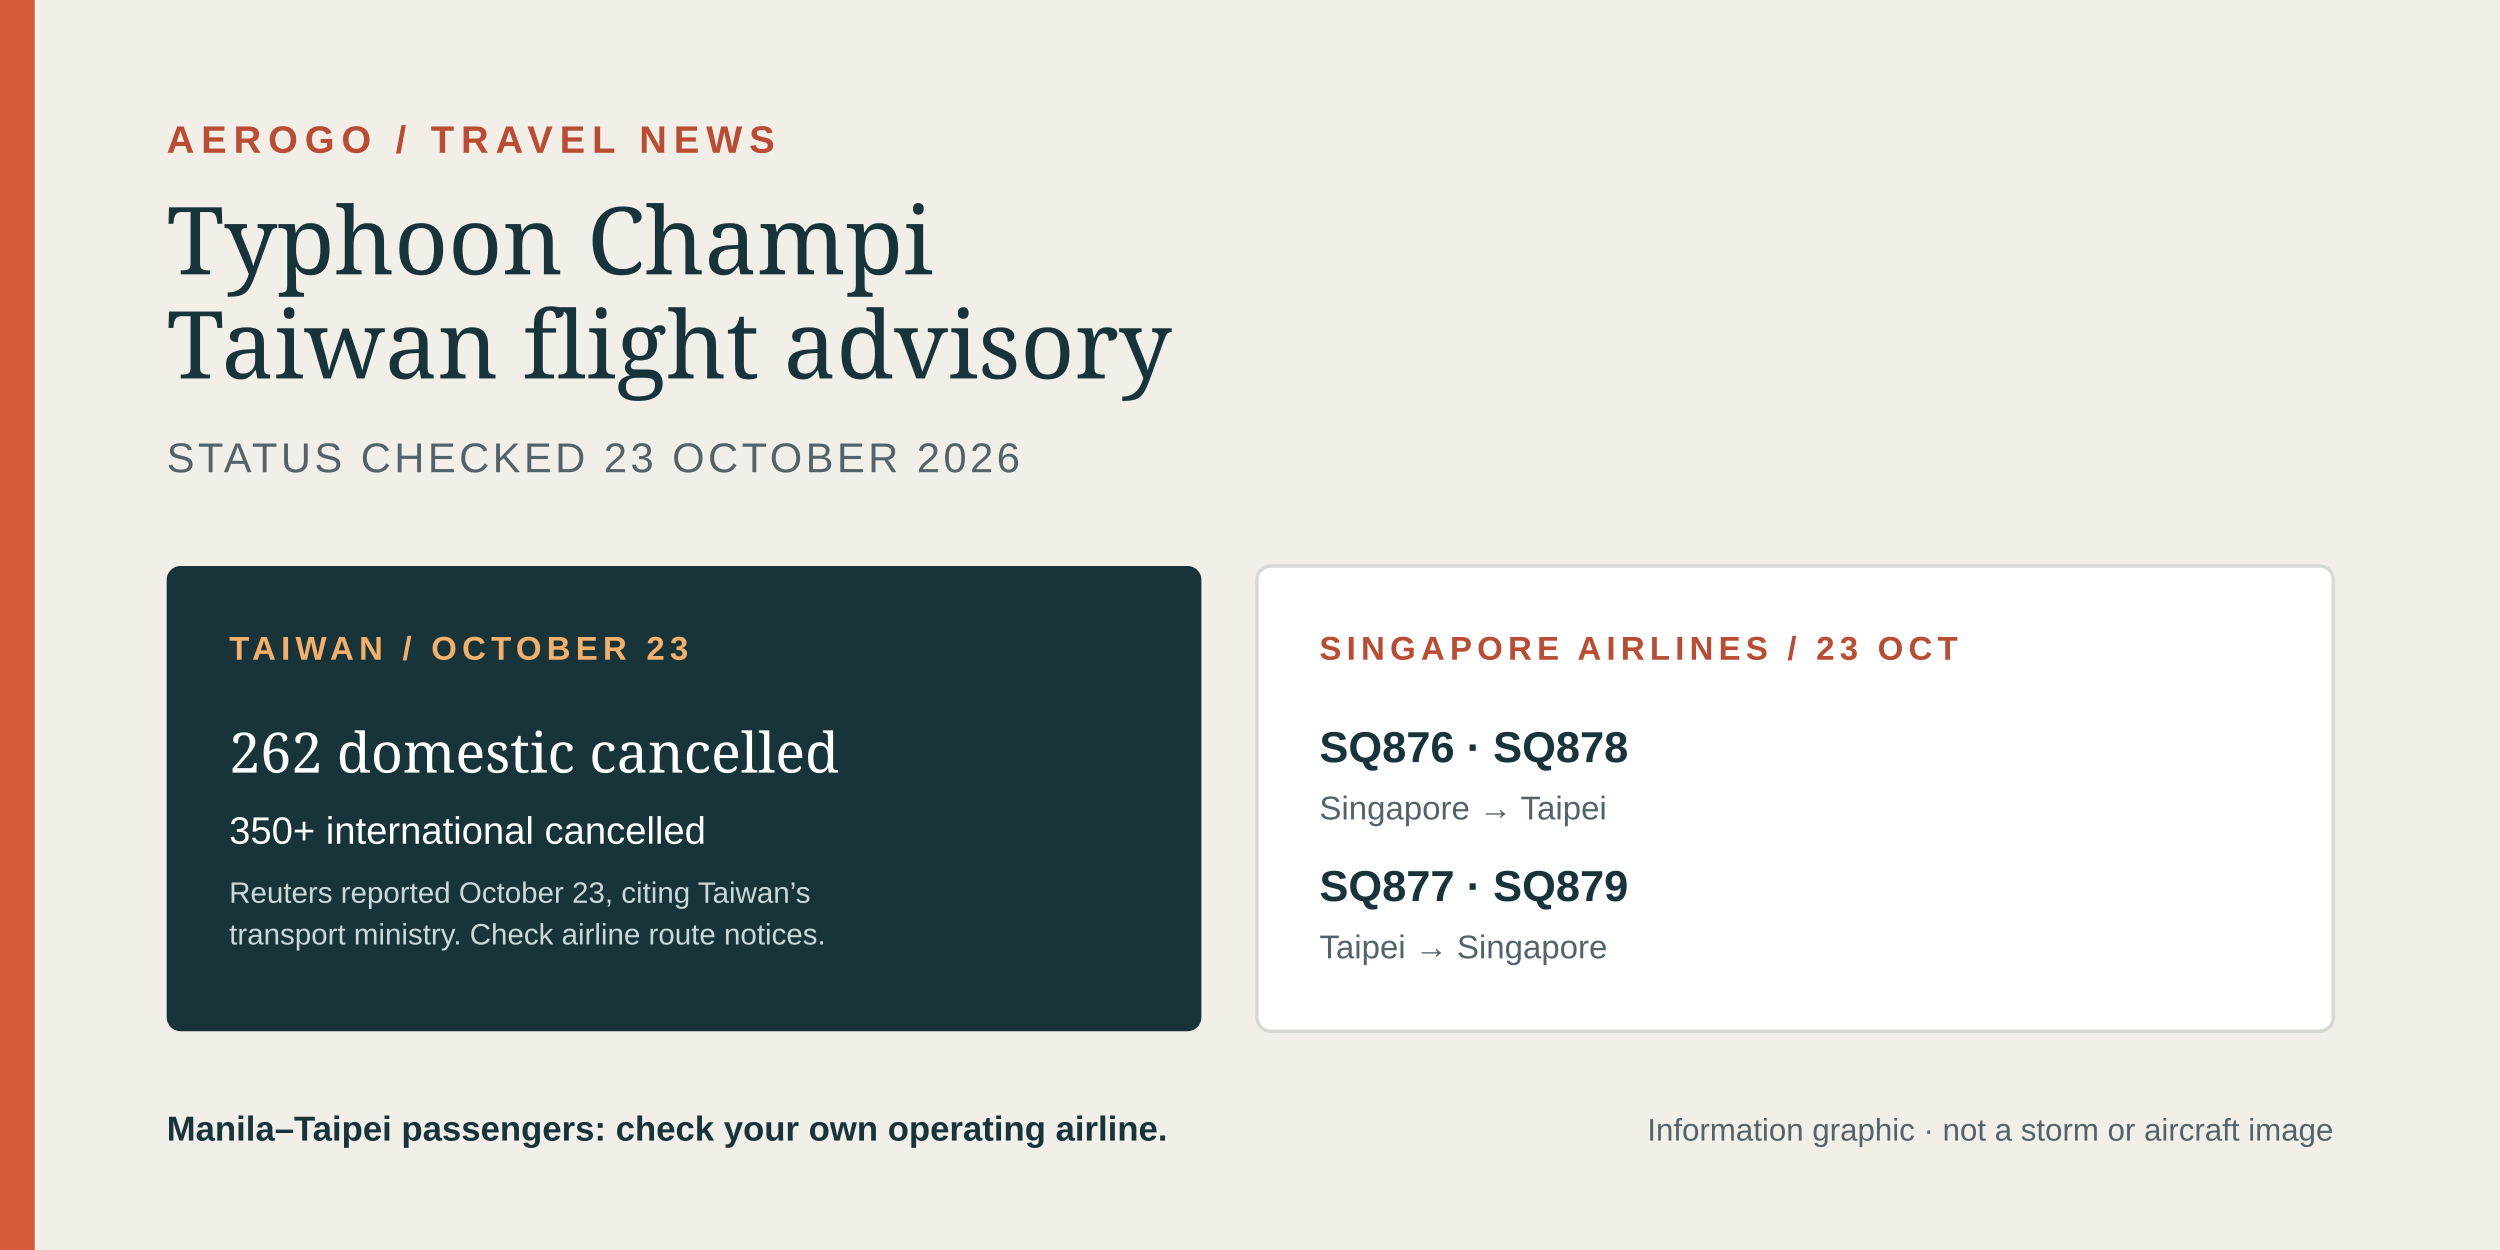
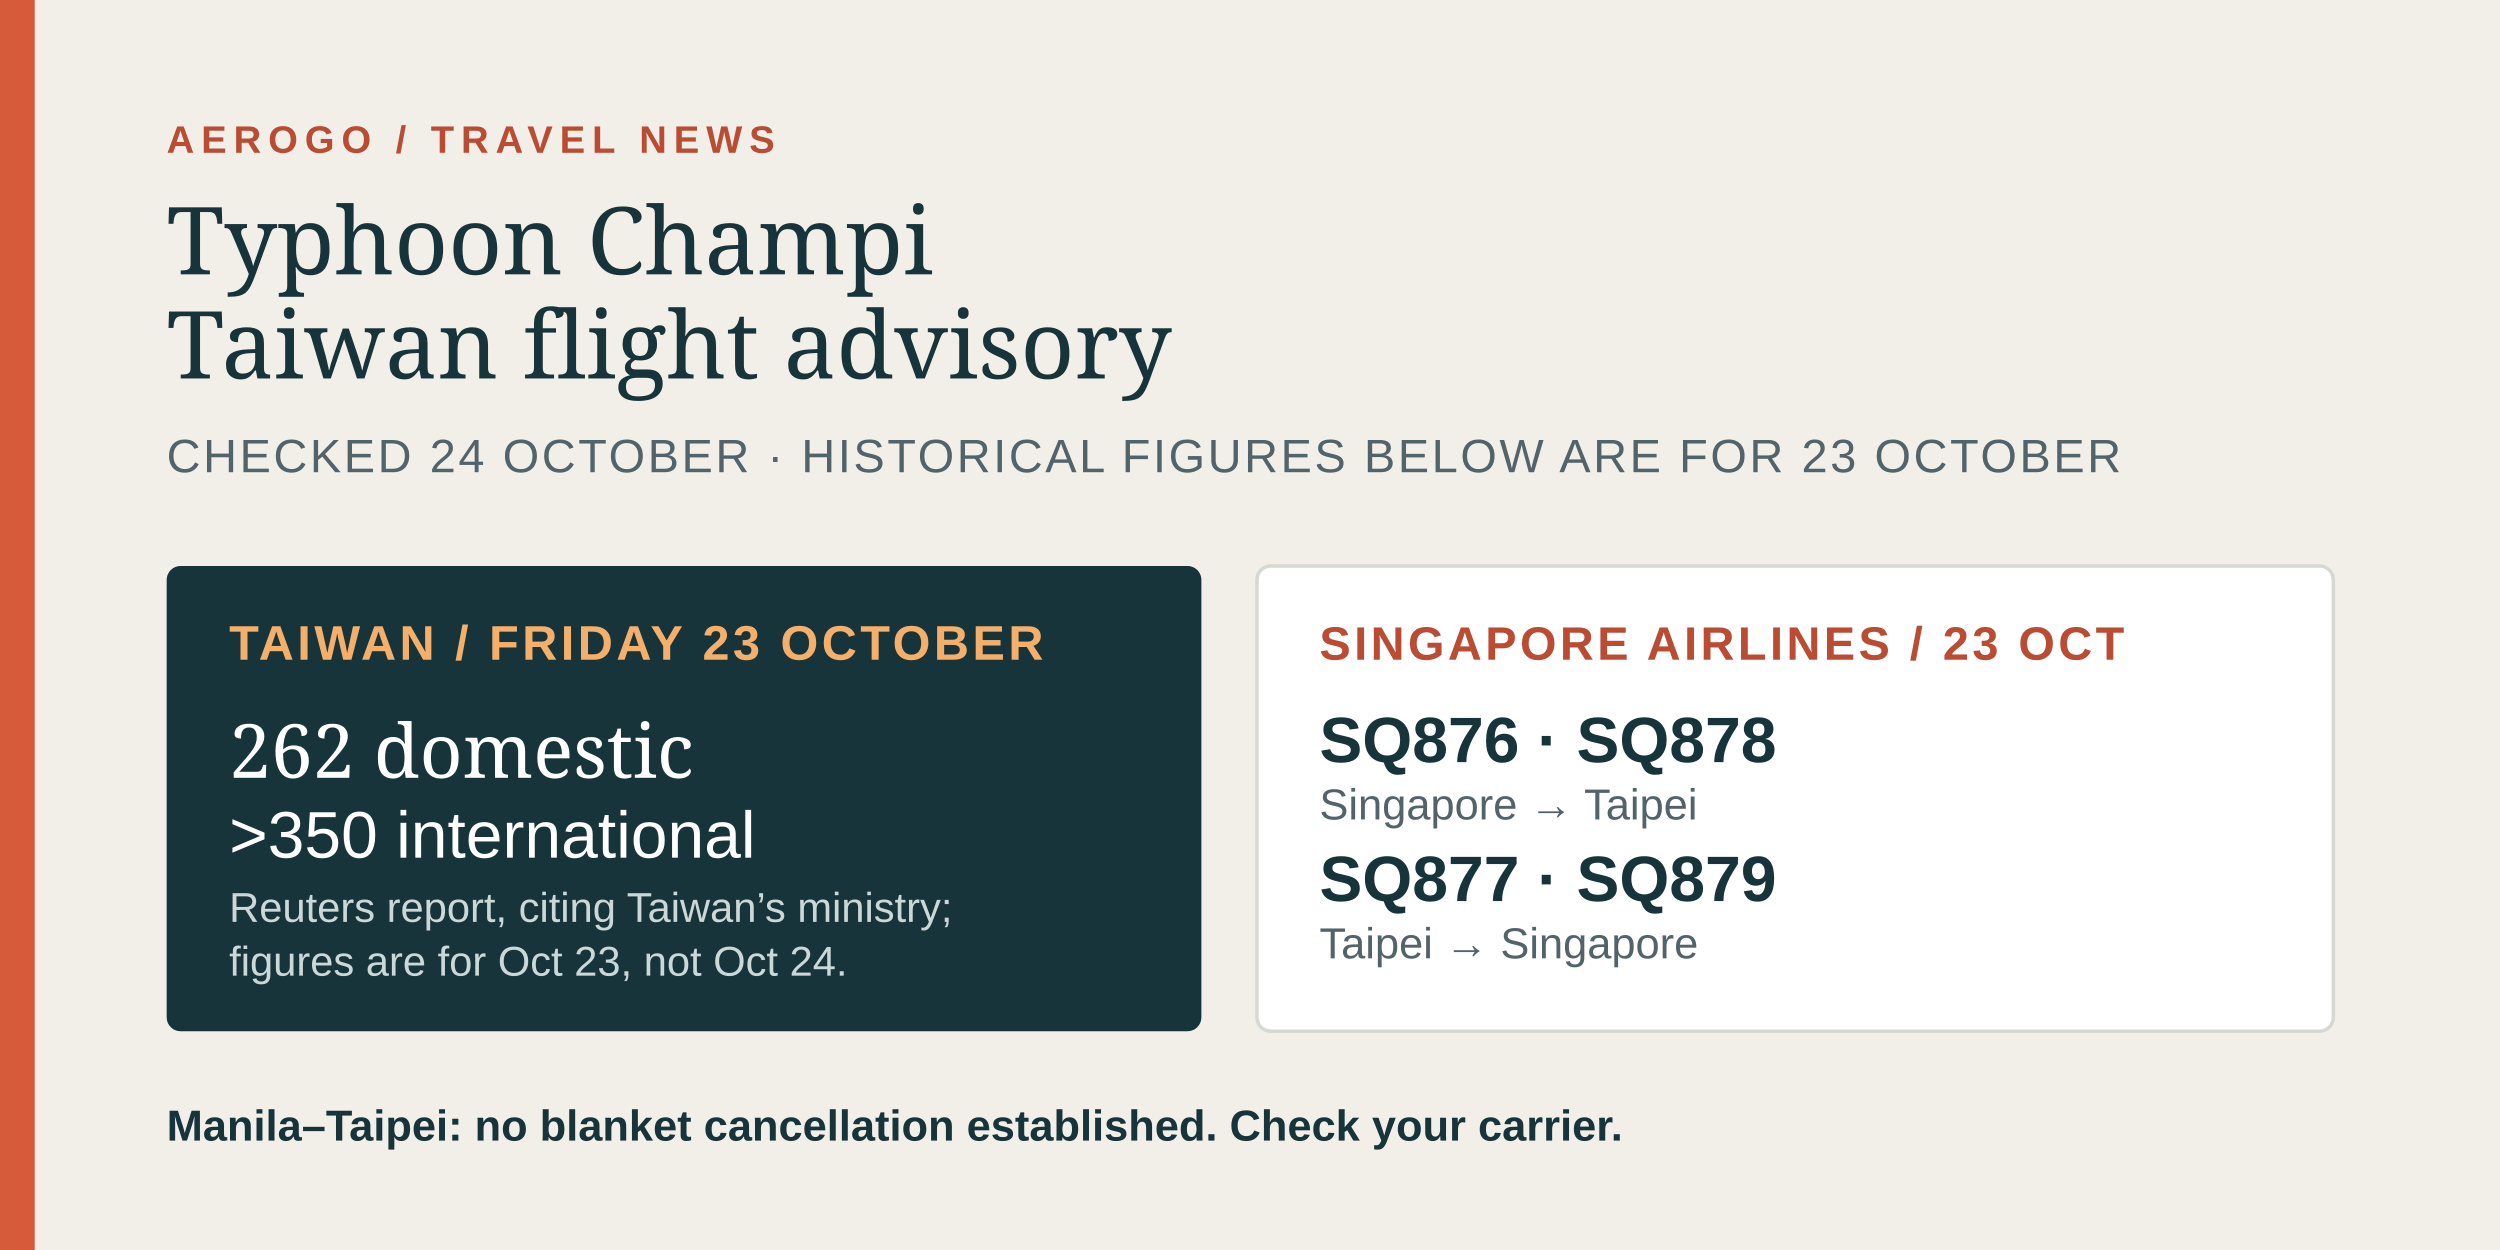
<svg xmlns="http://www.w3.org/2000/svg" viewBox="0 0 1440 720" role="img" aria-labelledby="title desc">
  <rect width="1440" height="720" fill="#f2efe9" />
  <path d="M0 0h20v720H0z" fill="#d65b3b" />
  <text x="96" y="88" fill="#b94c32" font-family="Arial, sans-serif" font-size="22" font-weight="700" letter-spacing="4">AEROGO / TRAVEL NEWS</text>
  <text x="96" y="158" fill="#18343b" font-family="Georgia, serif" font-size="54">Typhoon Champi</text>
  <text x="96" y="218" fill="#18343b" font-family="Georgia, serif" font-size="54">Taiwan flight advisory</text>
-   <text x="96" y="272" fill="#52636a" font-family="Arial, sans-serif" font-size="24" letter-spacing="2">STATUS CHECKED 23 OCTOBER 2026</text>
+   <text x="96" y="272" fill="#52636a" font-family="Arial, sans-serif" font-size="27" letter-spacing="1.5">CHECKED 24 OCTOBER · HISTORICAL FIGURES BELOW ARE FOR 23 OCTOBER</text>
  <rect x="96" y="326" width="596" height="268" rx="8" fill="#18343b" />
-   <text x="132" y="380" fill="#f4b06a" font-family="Arial, sans-serif" font-size="19" font-weight="700" letter-spacing="3">TAIWAN / OCTOBER 23</text>
-   <text x="132" y="445" fill="#ffffff" font-family="Georgia, serif" font-size="32">262 domestic cancelled</text>
-   <text x="132" y="486" fill="#ffffff" font-family="Arial, sans-serif" font-size="22">350+ international cancelled</text>
-   <text x="132" y="520" fill="#cbd8d8" font-family="Arial, sans-serif" font-size="17">Reuters reported October 23, citing Taiwan’s</text>
-   <text x="132" y="544" fill="#cbd8d8" font-family="Arial, sans-serif" font-size="17">transport ministry. Check airline route notices.</text>
+   <text x="132" y="380" fill="#f4b06a" font-family="Arial, sans-serif" font-size="28" font-weight="700" letter-spacing="2">TAIWAN / FRIDAY 23 OCTOBER</text>
+   <text x="132" y="448" fill="#ffffff" font-family="Georgia, serif" font-size="43">262 domestic</text>
+   <text x="132" y="494" fill="#ffffff" font-family="Arial, sans-serif" font-size="38">&gt;350 international</text>
+   <text x="132" y="531" fill="#cbd8d8" font-family="Arial, sans-serif" font-size="24">Reuters report, citing Taiwan’s ministry;</text>
+   <text x="132" y="562" fill="#cbd8d8" font-family="Arial, sans-serif" font-size="24">figures are for Oct 23, not Oct 24.</text>
  <rect x="724" y="326" width="620" height="268" rx="8" fill="#ffffff" stroke="#d5d8d3" stroke-width="2" />
-   <text x="760" y="380" fill="#b94c32" font-family="Arial, sans-serif" font-size="19" font-weight="700" letter-spacing="3">SINGAPORE AIRLINES / 23 OCT</text>
-   <text x="760" y="439" fill="#18343b" font-family="Arial, sans-serif" font-size="25" font-weight="700">SQ876 · SQ878</text>
-   <text x="760" y="472" fill="#52636a" font-family="Arial, sans-serif" font-size="19">Singapore → Taipei</text>
-   <text x="760" y="519" fill="#18343b" font-family="Arial, sans-serif" font-size="25" font-weight="700">SQ877 · SQ879</text>
-   <text x="760" y="552" fill="#52636a" font-family="Arial, sans-serif" font-size="19">Taipei → Singapore</text>
-   <text x="96" y="657" fill="#18343b" font-family="Arial, sans-serif" font-size="20" font-weight="700">Manila–Taipei passengers: check your own operating airline.</text>
-   <text x="1344" y="657" text-anchor="end" fill="#52636a" font-family="Arial, sans-serif" font-size="18">Information graphic · not a storm or aircraft image</text>
+   <text x="760" y="380" fill="#b94c32" font-family="Arial, sans-serif" font-size="27" font-weight="700" letter-spacing="2">SINGAPORE AIRLINES / 23 OCT</text>
+   <text x="760" y="439" fill="#18343b" font-family="Arial, sans-serif" font-size="37" font-weight="700">SQ876 · SQ878</text>
+   <text x="760" y="472" fill="#52636a" font-family="Arial, sans-serif" font-size="25">Singapore → Taipei</text>
+   <text x="760" y="519" fill="#18343b" font-family="Arial, sans-serif" font-size="37" font-weight="700">SQ877 · SQ879</text>
+   <text x="760" y="552" fill="#52636a" font-family="Arial, sans-serif" font-size="25">Taipei → Singapore</text>
+   <text x="96" y="657" fill="#18343b" font-family="Arial, sans-serif" font-size="25" font-weight="700">Manila–Taipei: no blanket cancellation established. Check your carrier.</text>
</svg>
